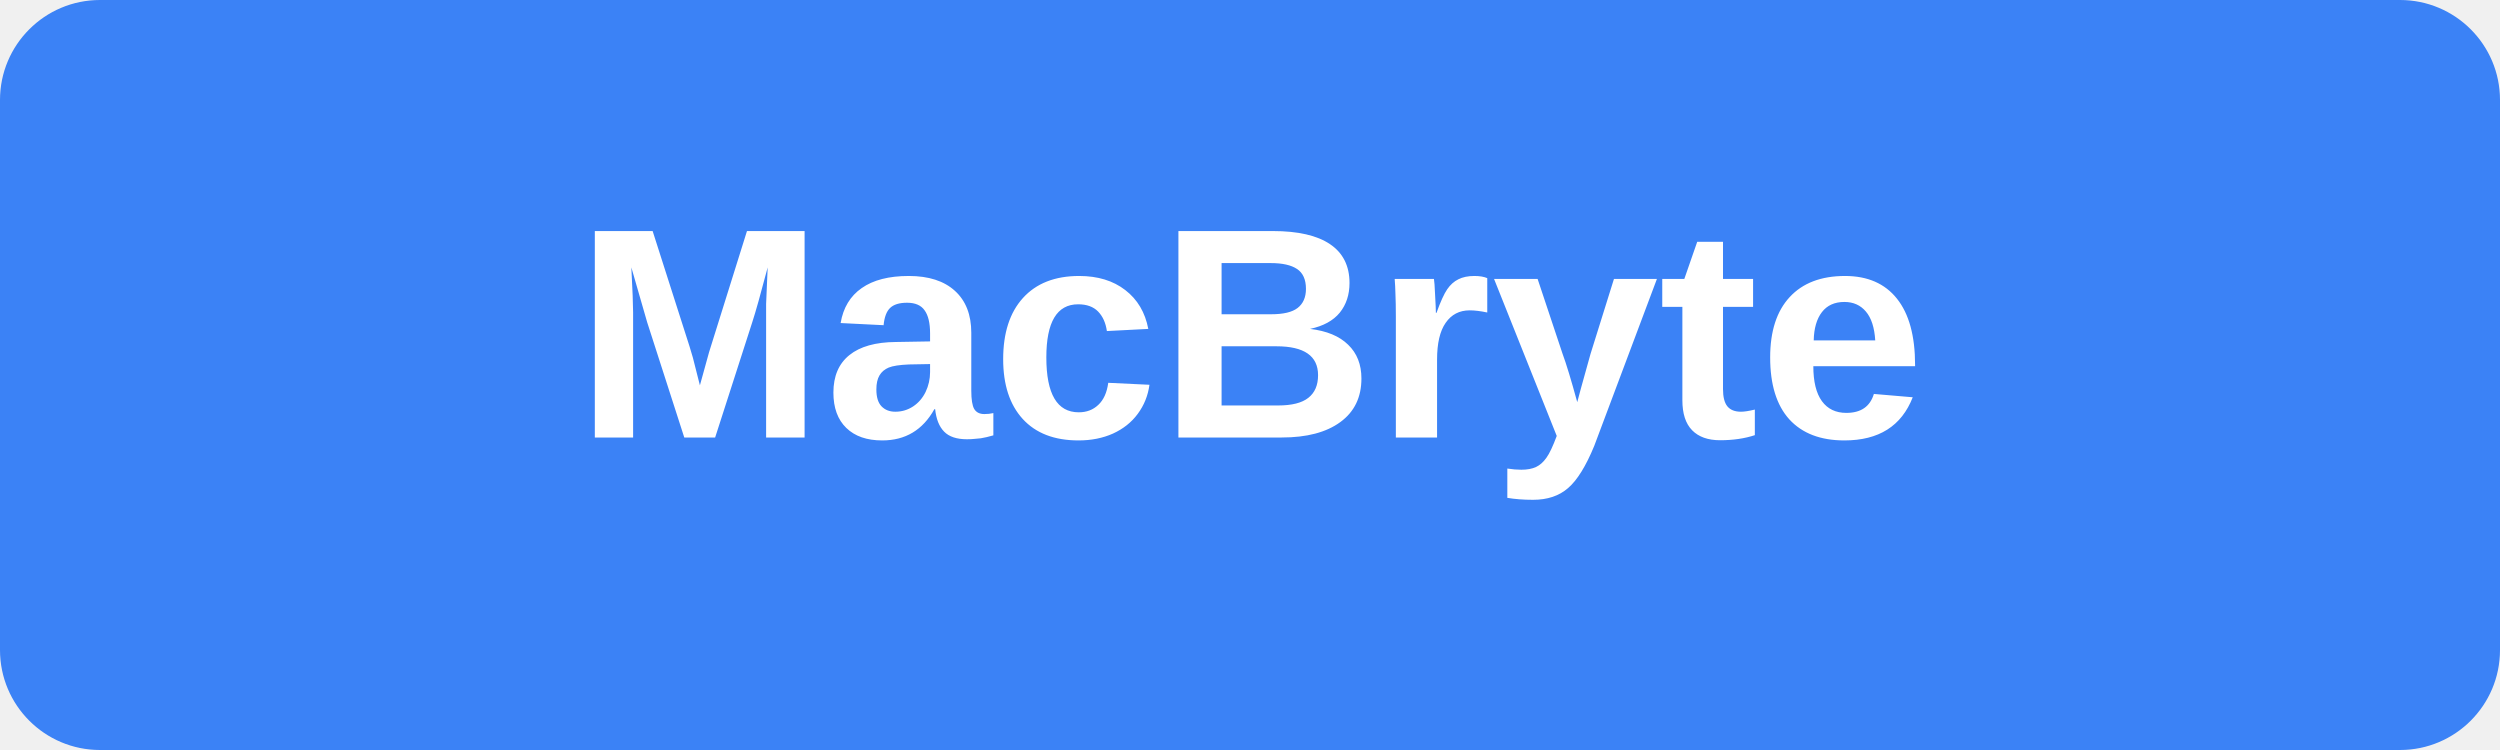
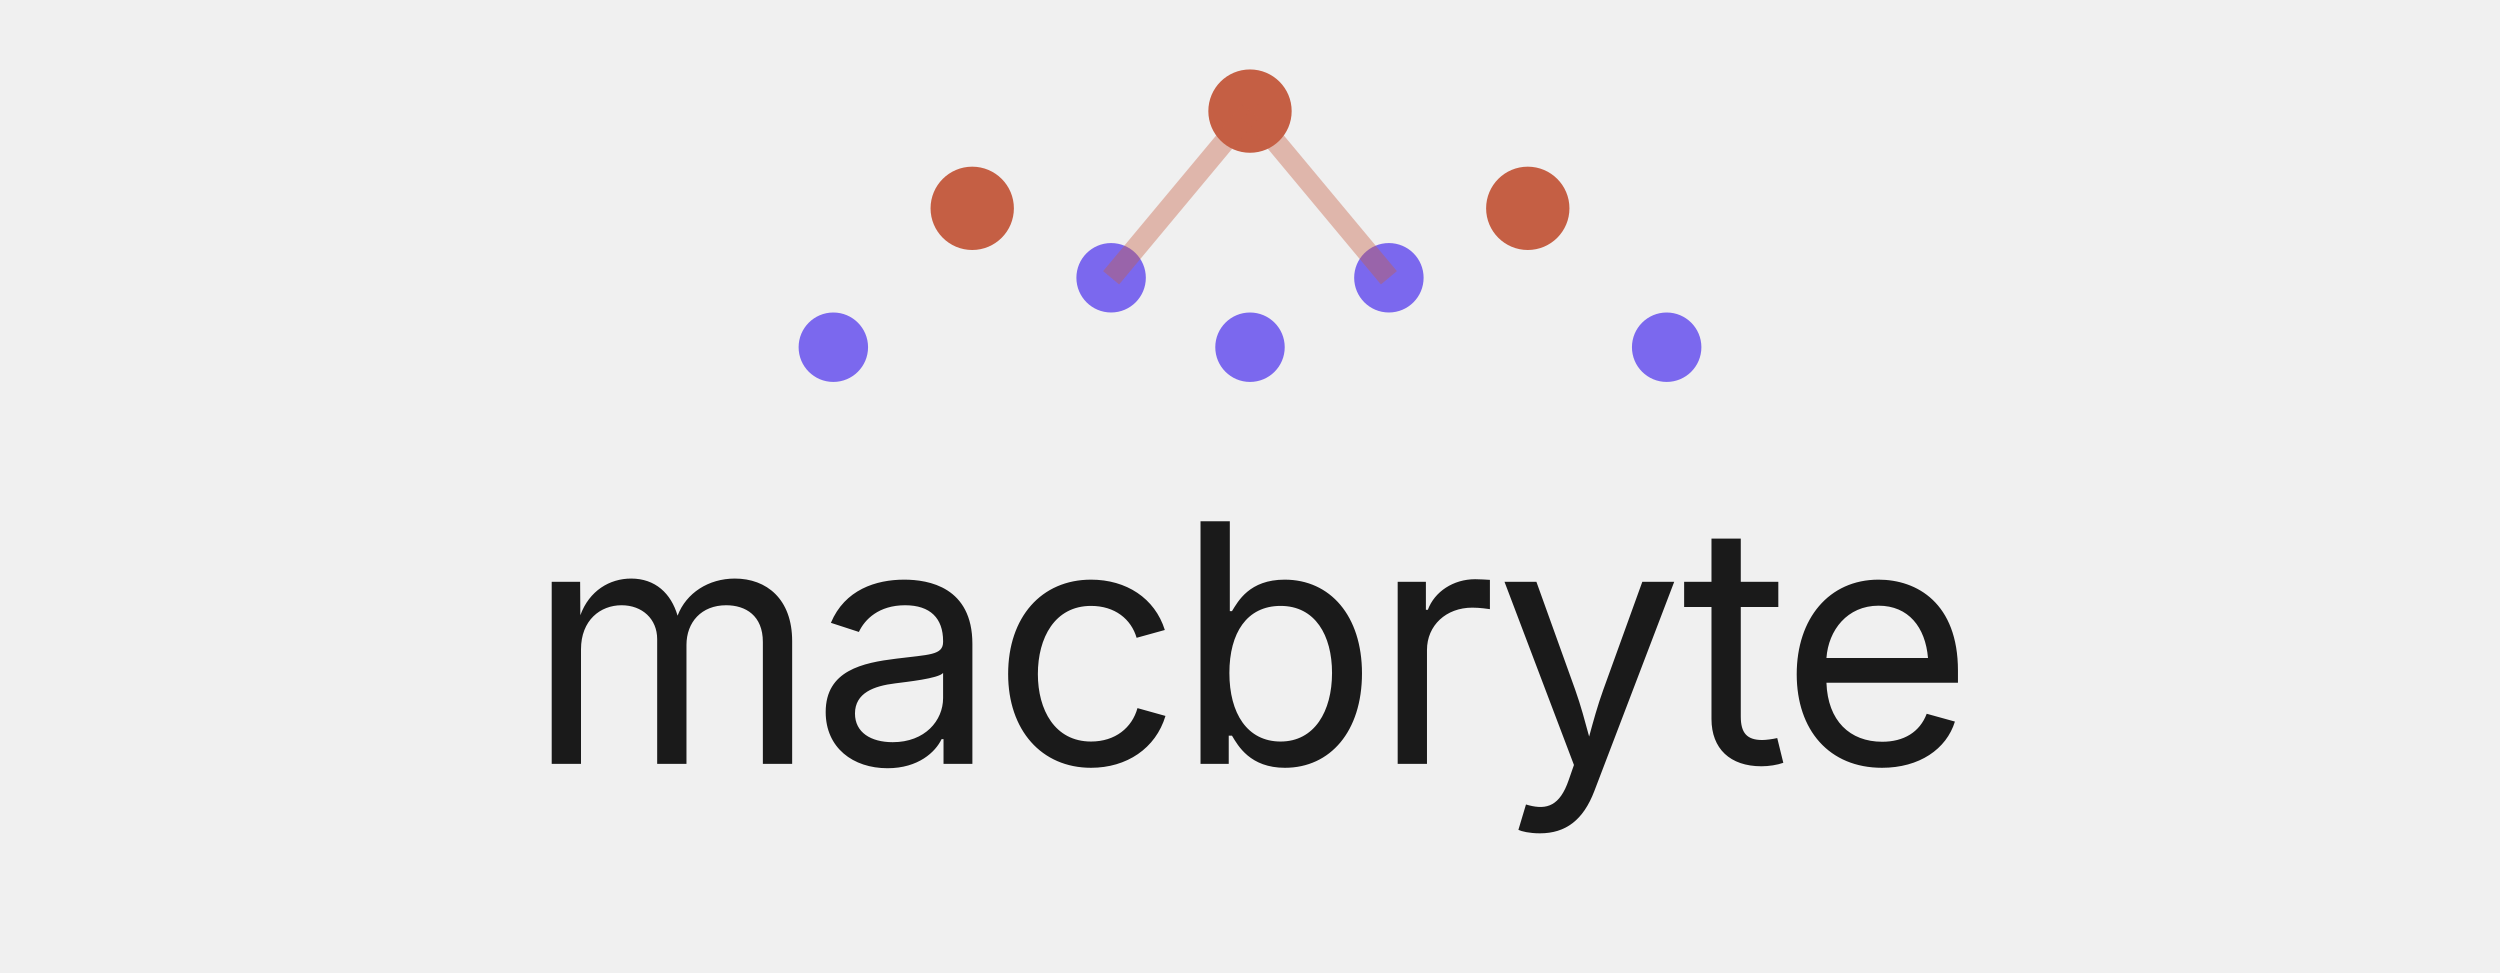
- <svg xmlns="http://www.w3.org/2000/svg" width="200" height="60">
-   <rect width="200" height="60" fill="#3b82f6" rx="8" />
-   <text x="100" y="35" font-family="Arial, sans-serif" font-size="24" font-weight="bold" fill="white" text-anchor="middle">MacBryte</text>
+ <svg xmlns="http://www.w3.org/2000/svg" width="180" height="70">
+   <circle cx="70" cy="15" r="3" fill="#C55F44" />
+   <circle cx="90" cy="8" r="3" fill="#C55F44" />
+   <circle cx="110" cy="15" r="3" fill="#C55F44" />
+   <circle cx="60" cy="25" r="2.5" fill="#7B68EE" />
+   <circle cx="80" cy="20" r="2.5" fill="#7B68EE" />
+   <circle cx="90" cy="25" r="2.5" fill="#7B68EE" />
+   <circle cx="100" cy="20" r="2.5" fill="#7B68EE" />
+   <circle cx="120" cy="25" r="2.5" fill="#7B68EE" />
+   <line x1="90" y1="8" x2="80" y2="20" stroke="#C55F44" stroke-width="1.5" opacity="0.4" />
+   <line x1="90" y1="8" x2="100" y2="20" stroke="#C55F44" stroke-width="1.5" opacity="0.4" />
+   <text x="90" y="55" font-family="system-ui, -apple-system, sans-serif" font-size="24" font-weight="400" fill="#1a1a1a" text-anchor="middle" letter-spacing="-0.5">macbryte</text>
</svg>
